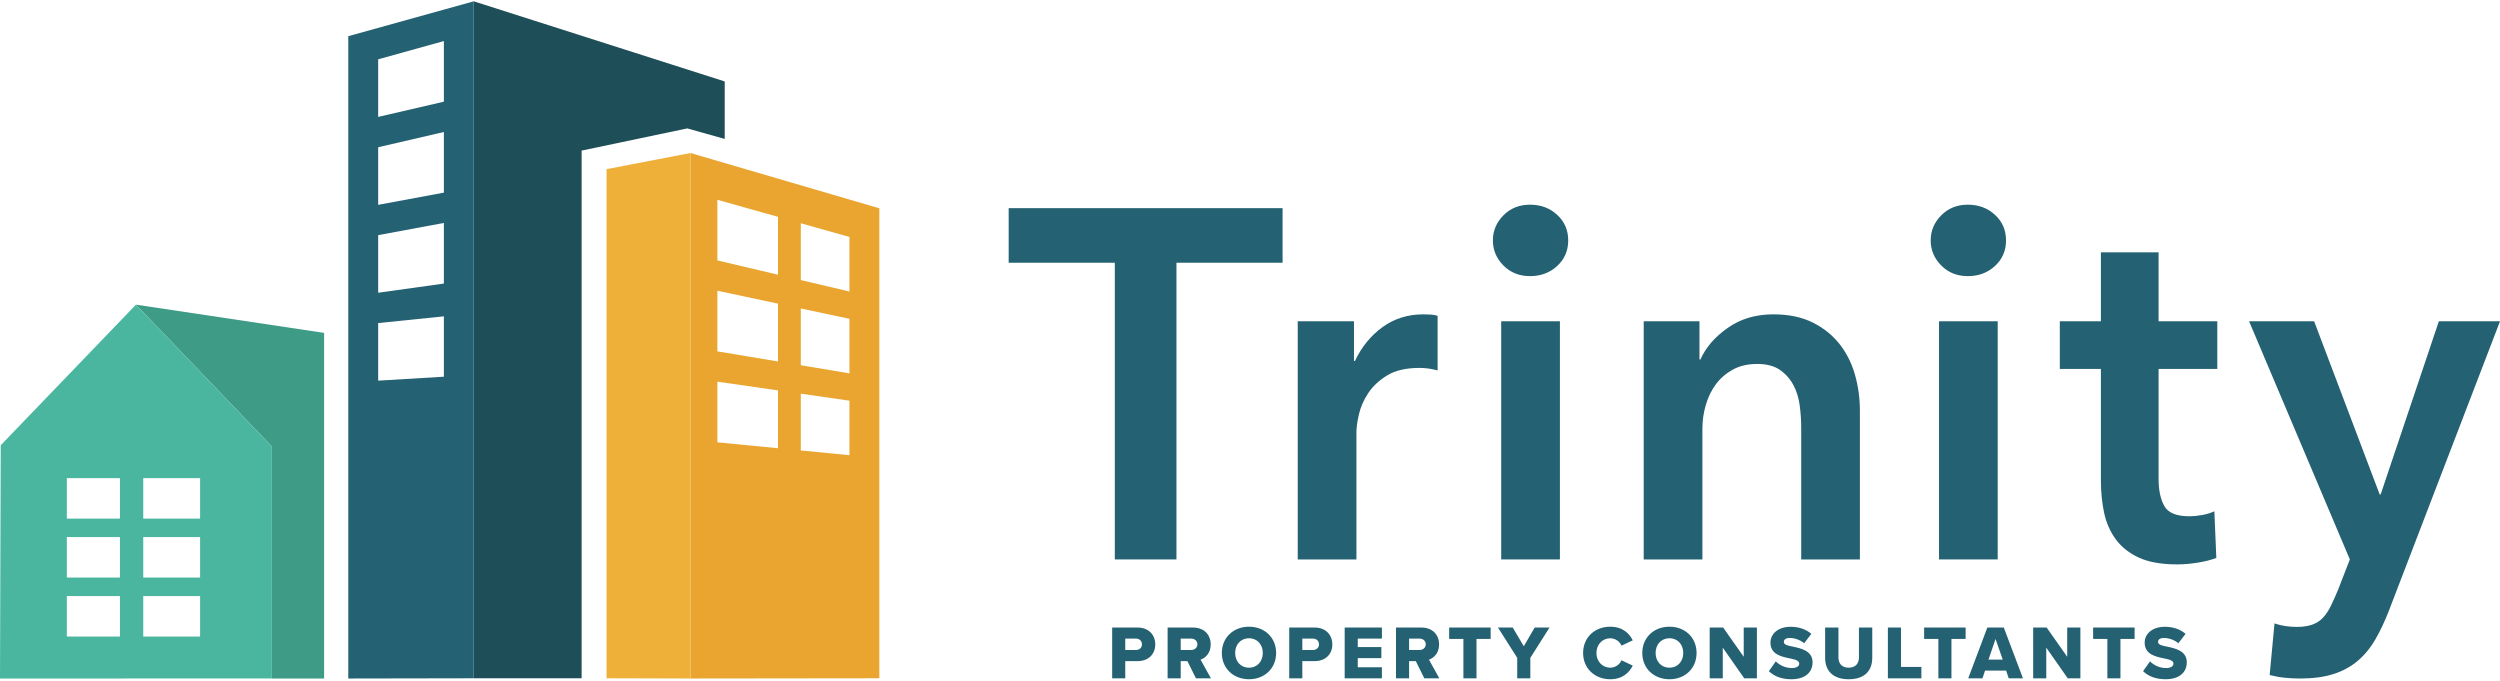
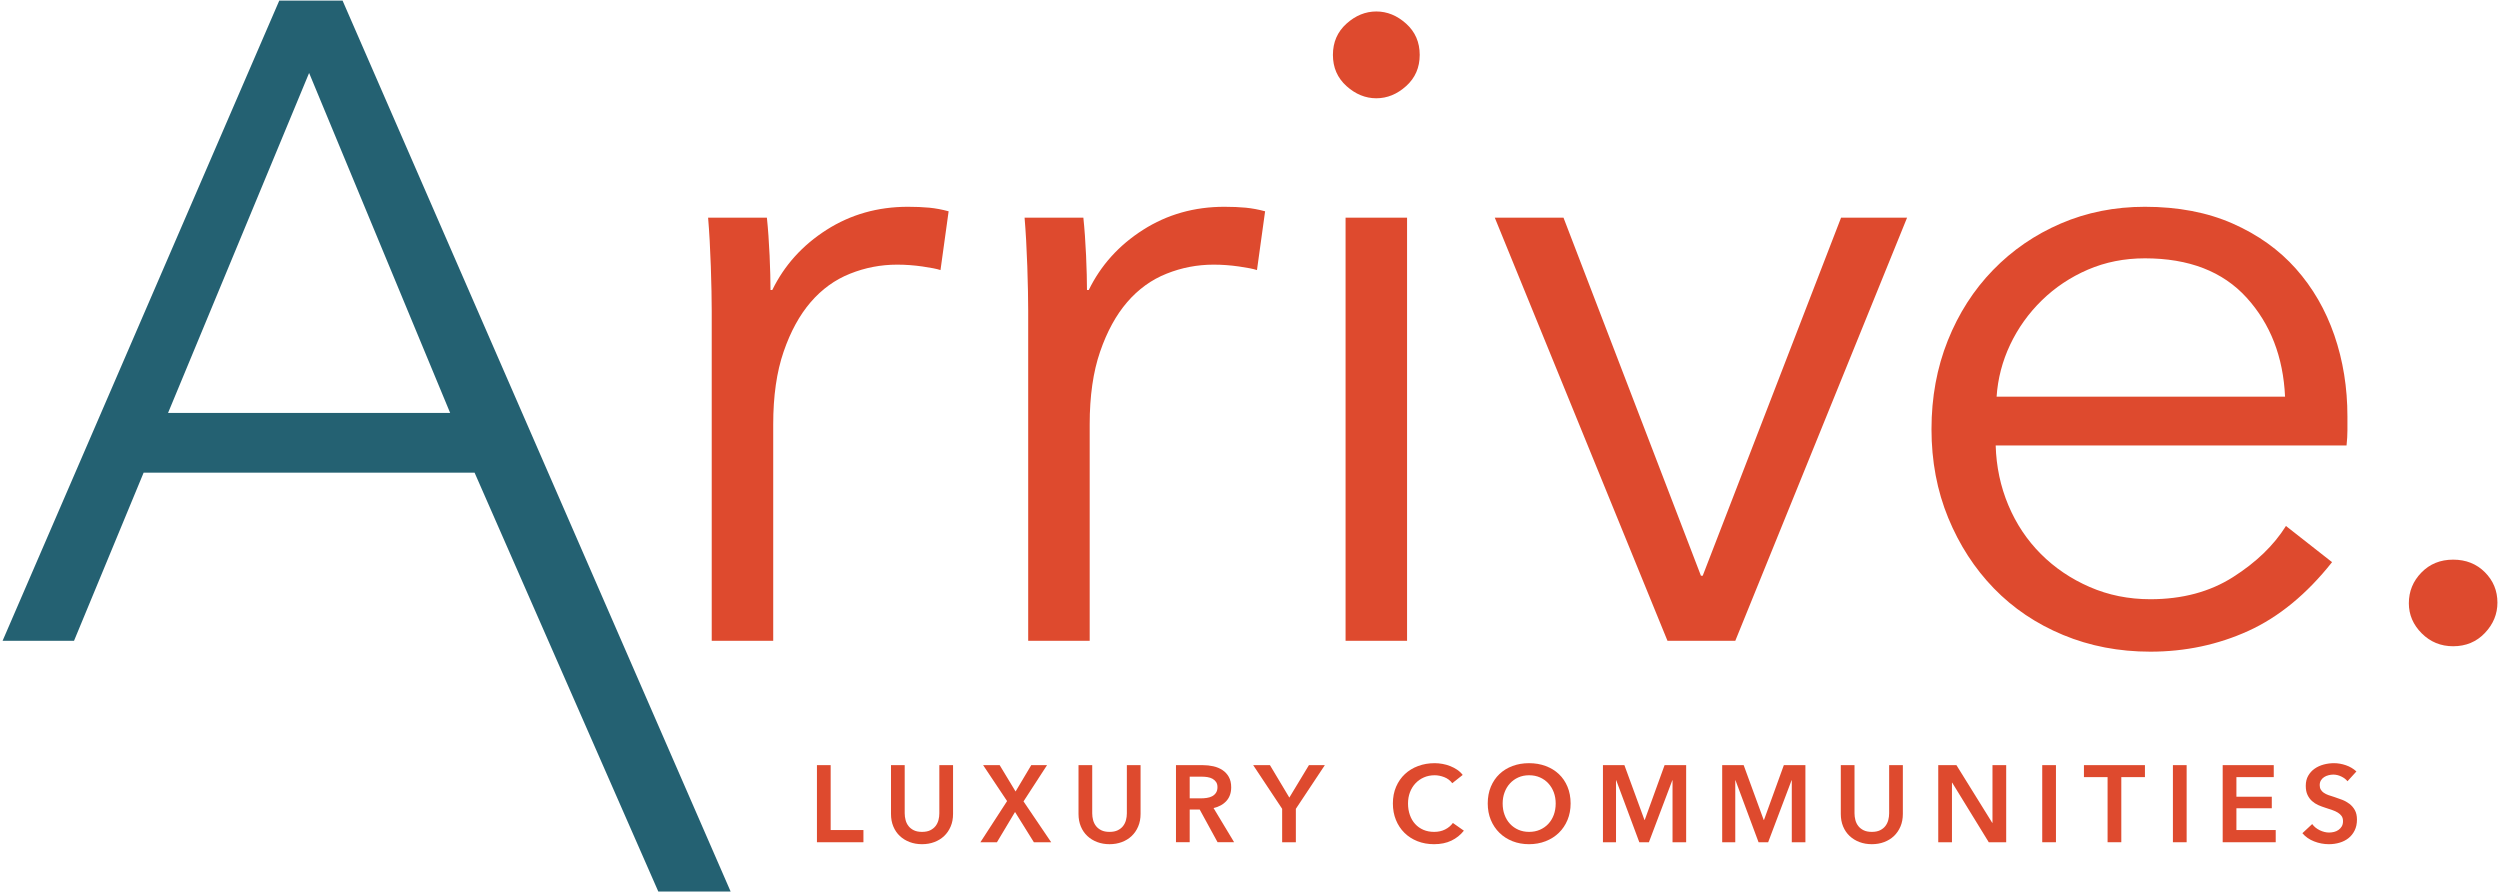
- <svg xmlns="http://www.w3.org/2000/svg" viewBox="0 0 360 98" version="1.1">
-   <g id="Page-3" stroke="none" stroke-width="1" fill="none" fill-rule="evenodd">
-     <g id="Trinity_brandBook_072418-(2)" transform="translate(-513, -248)">
-       <g id="Logo-Color" transform="translate(513.0002, 248.1897)">
-         <g id="name" transform="translate(144.9998, 28.8103)" fill="#246173">
-           <path d="M15.153,68.679 L17.038,68.679 L17.038,66.201 L18.815,66.201 C20.46,66.201 21.359,65.116 21.359,63.8 C21.359,62.472 20.46,61.366 18.815,61.366 L15.153,61.366 L15.153,68.679 Z M19.441,63.789 C19.441,64.283 19.068,64.601 18.563,64.601 L17.038,64.601 L17.038,62.955 L18.563,62.955 C19.068,62.955 19.441,63.284 19.441,63.789 L19.441,63.789 Z M27.216,68.679 L29.375,68.679 L27.884,65.992 C28.564,65.751 29.342,65.072 29.342,63.8 C29.342,62.44 28.421,61.366 26.799,61.366 L23.136,61.366 L23.136,68.679 L25.021,68.679 L25.021,66.201 L25.987,66.201 L27.216,68.679 Z M27.424,63.778 C27.424,64.283 27.007,64.601 26.513,64.601 L25.021,64.601 L25.021,62.955 L26.513,62.955 C27.007,62.955 27.424,63.273 27.424,63.778 L27.424,63.778 Z M30.944,65.028 C30.944,67.255 32.621,68.811 34.859,68.811 C37.096,68.811 38.762,67.255 38.762,65.028 C38.762,62.801 37.096,61.245 34.859,61.245 C32.621,61.245 30.944,62.801 30.944,65.028 L30.944,65.028 Z M36.844,65.028 C36.844,66.213 36.065,67.145 34.859,67.145 C33.641,67.145 32.862,66.213 32.862,65.028 C32.862,63.832 33.641,62.911 34.859,62.911 C36.065,62.911 36.844,63.832 36.844,65.028 L36.844,65.028 Z M40.649,68.679 L42.534,68.679 L42.534,66.201 L44.312,66.201 C45.956,66.201 46.855,65.116 46.855,63.8 C46.855,62.472 45.956,61.366 44.312,61.366 L40.649,61.366 L40.649,68.679 Z M44.937,63.789 C44.937,64.283 44.564,64.601 44.059,64.601 L42.534,64.601 L42.534,62.955 L44.059,62.955 C44.564,62.955 44.937,63.284 44.937,63.789 L44.937,63.789 Z M48.633,68.679 L53.994,68.679 L53.994,67.09 L50.518,67.09 L50.518,65.773 L53.917,65.773 L53.917,64.173 L50.518,64.173 L50.518,62.955 L53.994,62.955 L53.994,61.366 L48.633,61.366 L48.633,68.679 Z M60.103,68.679 L62.262,68.679 L60.772,65.992 C61.452,65.751 62.23,65.072 62.23,63.8 C62.23,62.44 61.309,61.366 59.686,61.366 L56.024,61.366 L56.024,68.679 L57.909,68.679 L57.909,66.201 L58.874,66.201 L60.103,68.679 Z M60.312,63.778 C60.312,64.283 59.895,64.601 59.401,64.601 L57.909,64.601 L57.909,62.955 L59.401,62.955 C59.895,62.955 60.312,63.273 60.312,63.778 L60.312,63.778 Z M65.729,68.679 L67.614,68.679 L67.614,63.009 L69.654,63.009 L69.654,61.366 L63.679,61.366 L63.679,63.009 L65.729,63.009 L65.729,68.679 Z M73.482,68.679 L75.367,68.679 L75.367,65.73 L78.131,61.366 L75.992,61.366 L74.425,64.063 L72.835,61.366 L70.708,61.366 L73.482,65.73 L73.482,68.679 Z M86.871,68.811 C88.691,68.811 89.645,67.792 90.117,66.849 L88.494,66.081 C88.252,66.662 87.627,67.145 86.871,67.145 C85.73,67.145 84.886,66.224 84.886,65.028 C84.886,63.832 85.73,62.911 86.871,62.911 C87.627,62.911 88.252,63.393 88.494,63.975 L90.117,63.207 C89.634,62.242 88.691,61.245 86.871,61.245 C84.678,61.245 82.968,62.768 82.968,65.028 C82.968,67.277 84.678,68.811 86.871,68.811 L86.871,68.811 Z M91.489,65.028 C91.489,67.255 93.165,68.811 95.403,68.811 C97.641,68.811 99.306,67.255 99.306,65.028 C99.306,62.801 97.641,61.245 95.403,61.245 C93.165,61.245 91.489,62.801 91.489,65.028 L91.489,65.028 Z M97.389,65.028 C97.389,66.213 96.61,67.145 95.403,67.145 C94.185,67.145 93.407,66.213 93.407,65.028 C93.407,63.832 94.185,62.911 95.403,62.911 C96.61,62.911 97.389,63.832 97.389,65.028 L97.389,65.028 Z M106.173,68.679 L107.992,68.679 L107.992,61.366 L106.096,61.366 L106.096,65.576 L103.134,61.366 L101.194,61.366 L101.194,68.679 L103.079,68.679 L103.079,64.26 L106.173,68.679 Z M109.715,67.649 C110.449,68.35 111.479,68.811 112.96,68.811 C114.923,68.811 116.008,67.835 116.008,66.366 C116.008,64.71 114.342,64.359 113.136,64.106 C112.324,63.953 111.874,63.821 111.874,63.437 C111.874,63.119 112.115,62.867 112.741,62.867 C113.388,62.867 114.189,63.119 114.802,63.624 L115.833,62.275 C115.054,61.607 114.035,61.256 112.861,61.256 C110.986,61.256 109.945,62.319 109.945,63.547 C109.945,65.28 111.632,65.587 112.839,65.829 C113.618,65.993 114.09,66.158 114.09,66.575 C114.09,66.926 113.695,67.2 113.048,67.2 C112.049,67.2 111.238,66.761 110.712,66.235 L109.715,67.649 Z M117.819,65.719 C117.819,67.518 118.871,68.811 121.217,68.811 C123.564,68.811 124.605,67.529 124.605,65.709 L124.605,61.366 L122.688,61.366 L122.688,65.654 C122.688,66.52 122.227,67.145 121.217,67.145 C120.197,67.145 119.736,66.52 119.736,65.654 L119.736,61.366 L117.819,61.366 L117.819,65.719 Z M126.855,68.679 L131.679,68.679 L131.679,67.035 L128.74,67.035 L128.74,61.366 L126.855,61.366 L126.855,68.679 Z M134.126,68.679 L136.01,68.679 L136.01,63.009 L138.05,63.009 L138.05,61.366 L132.075,61.366 L132.075,63.009 L134.126,63.009 L134.126,68.679 Z M144.257,68.679 L146.308,68.679 L143.545,61.366 L141.176,61.366 L138.424,68.679 L140.475,68.679 L140.847,67.571 L143.885,67.571 L144.257,68.679 Z M142.36,63.009 L143.391,65.983 L141.341,65.983 L142.36,63.009 Z M152.757,68.679 L154.576,68.679 L154.576,61.366 L152.68,61.366 L152.68,65.576 L149.718,61.366 L147.778,61.366 L147.778,68.679 L149.663,68.679 L149.663,64.26 L152.757,68.679 Z M158.46,68.679 L160.344,68.679 L160.344,63.009 L162.384,63.009 L162.384,61.366 L156.409,61.366 L156.409,63.009 L158.46,63.009 L158.46,68.679 Z M163.603,67.649 C164.337,68.35 165.367,68.811 166.848,68.811 C168.811,68.811 169.896,67.835 169.896,66.366 C169.896,64.71 168.23,64.359 167.024,64.106 C166.211,63.953 165.762,63.821 165.762,63.437 C165.762,63.119 166.003,62.867 166.628,62.867 C167.276,62.867 168.077,63.119 168.69,63.624 L169.721,62.275 C168.943,61.607 167.923,61.256 166.749,61.256 C164.874,61.256 163.833,62.319 163.833,63.547 C163.833,65.28 165.521,65.587 166.727,65.829 C167.506,65.993 167.978,66.158 167.978,66.575 C167.978,66.926 167.583,67.2 166.936,67.2 C165.937,67.2 165.126,66.761 164.6,66.235 L163.603,67.649 Z" id="Fill-62" />
-           <path d="M69.976,5.619 C69.976,4.239 70.479,3.035 71.489,2.012 C72.5,0.987 73.778,0.475 75.328,0.475 C76.878,0.475 78.18,0.964 79.236,1.94 C80.295,2.916 80.823,4.144 80.823,5.619 C80.823,7.096 80.295,8.323 79.236,9.298 C78.18,10.275 76.878,10.763 75.328,10.763 C73.778,10.763 72.5,10.252 71.489,9.226 C70.479,8.204 69.976,7.002 69.976,5.619" id="Fill-51" />
-           <path d="M133.02,5.619 C133.02,4.239 133.523,3.035 134.534,2.012 C135.544,0.987 136.823,0.475 138.372,0.475 C139.923,0.475 141.224,0.964 142.281,1.94 C143.339,2.916 143.867,4.144 143.867,5.619 C143.867,7.096 143.339,8.323 142.281,9.298 C141.224,10.275 139.923,10.763 138.372,10.763 C136.823,10.763 135.544,10.252 134.534,9.226 C133.523,8.204 133.02,7.002 133.02,5.619" id="Fill-53" />
-           <path d="M178.868,17.265 L188.235,17.265 L197.674,42.2 L197.814,42.2 L206.195,17.265 L215,17.265 L199.011,58.917 C198.4,60.489 197.743,61.883 197.04,63.097 C196.335,64.311 195.489,65.335 194.503,66.169 C193.518,67.001 192.356,67.635 191.017,68.062 C189.68,68.492 188.07,68.706 186.193,68.706 C185.488,68.706 184.773,68.669 184.045,68.599 C183.316,68.528 182.577,68.395 181.827,68.206 L182.529,60.776 C183.093,60.965 183.646,61.097 184.187,61.167 C184.725,61.239 185.231,61.276 185.7,61.276 C186.592,61.276 187.343,61.167 187.954,60.953 C188.563,60.739 189.081,60.406 189.503,59.955 C189.925,59.501 190.302,58.941 190.63,58.275 C190.959,57.606 191.31,56.821 191.686,55.916 L193.377,51.559 L178.868,17.265 Z" id="Fill-49" />
-           <path d="M151.612,24.123 L151.612,17.264 L157.528,17.264 L157.528,7.333 L165.838,7.333 L165.838,17.264 L174.29,17.264 L174.29,24.123 L165.838,24.123 L165.838,40.055 C165.838,41.58 166.108,42.843 166.649,43.842 C167.187,44.843 168.397,45.343 170.275,45.343 C170.838,45.343 171.45,45.284 172.107,45.164 C172.763,45.046 173.35,44.867 173.868,44.628 L174.151,51.344 C173.398,51.63 172.506,51.856 171.472,52.022 C170.439,52.189 169.454,52.272 168.516,52.272 C166.262,52.272 164.43,51.952 163.021,51.308 C161.613,50.665 160.496,49.785 159.675,48.665 C158.854,47.546 158.291,46.26 157.985,44.807 C157.679,43.354 157.528,41.795 157.528,40.127 L157.528,24.123 L151.612,24.123 Z" id="Fill-47" />
-           <polygon id="Fill-43" points="71.174 51.558 79.626 51.558 79.626 17.264 71.174 17.264" />
-           <path d="M91.694,17.265 L99.724,17.265 L99.724,22.767 L99.863,22.767 C100.614,21.052 101.917,19.541 103.774,18.23 C105.627,16.919 107.823,16.265 110.359,16.265 C112.565,16.265 114.455,16.657 116.029,17.444 C117.601,18.23 118.892,19.265 119.902,20.552 C120.91,21.837 121.651,23.314 122.121,24.98 C122.589,26.648 122.825,28.363 122.825,30.125 L122.825,51.559 L114.374,51.559 L114.374,32.554 C114.374,31.553 114.303,30.506 114.162,29.41 C114.02,28.316 113.715,27.328 113.247,26.445 C112.777,25.566 112.13,24.838 111.309,24.267 C110.488,23.695 109.397,23.41 108.034,23.41 C106.672,23.41 105.498,23.683 104.512,24.232 C103.526,24.779 102.716,25.48 102.084,26.337 C101.45,27.195 100.967,28.184 100.639,29.303 C100.31,30.424 100.146,31.553 100.146,32.697 L100.146,51.559 L91.694,51.559 L91.694,17.265 Z" id="Fill-44" />
-           <polygon id="Fill-46" points="134.218 51.558 142.67 51.558 142.67 17.264 134.218 17.264" />
-           <path d="M41.874,17.265 L49.974,17.265 L49.974,22.98 L50.114,22.98 C51.054,20.98 52.367,19.36 54.058,18.122 C55.748,16.884 57.721,16.265 59.975,16.265 C60.304,16.265 60.655,16.276 61.031,16.3 C61.406,16.325 61.736,16.384 62.017,16.479 L62.017,24.337 C61.454,24.195 60.971,24.101 60.574,24.052 C60.175,24.006 59.786,23.98 59.412,23.98 C57.486,23.98 55.935,24.337 54.762,25.052 C53.588,25.767 52.673,26.623 52.016,27.625 C51.357,28.623 50.912,29.649 50.677,30.697 C50.442,31.744 50.326,32.578 50.326,33.197 L50.326,51.559 L41.874,51.559 L41.874,17.265 Z" id="Fill-41" />
-           <polygon id="Fill-40" points="15.533 8.834 0.249 8.834 0.249 0.974 39.691 0.974 39.691 8.834 24.409 8.834 24.409 51.558 15.533 51.558" />
-         </g>
-         <g id="icon">
-           <polygon id="Fill-56" fill="#3D9B86" points="19.576 43.681 39.152 64.112 39.152 97.516 46.673 97.516 46.673 64.029 46.673 47.745" />
-           <path d="M122.32,41.789 L115.315,40.141 L115.315,31.961 L122.32,33.931 L122.32,41.789 Z M122.32,53.576 L115.315,52.408 L115.315,44.231 L122.32,45.719 L122.32,53.576 Z M122.32,65.362 L115.315,64.676 L115.315,56.499 L122.32,57.507 L122.32,65.362 Z M112.03,39.369 L103.303,37.311 L103.303,28.582 L112.03,31.036 L112.03,39.369 Z M112.03,51.865 L103.303,50.408 L103.303,41.679 L112.03,43.531 L112.03,51.865 Z M112.03,64.356 L103.303,63.503 L103.303,54.774 L112.03,56.026 L112.03,64.356 Z M126.625,97.483 L126.625,29.806 L99.428,21.844 L99.428,97.516 L126.625,97.483 Z" id="Fill-57" fill="#E9A52F" />
-           <polygon id="Fill-58" fill="#1E4E57" points="83.754 21.496 98.965 18.301 104.359 19.816 104.359 11.539 68.221 0 68.221 97.483 83.754 97.483" />
-           <path d="M63.918,14.453 L54.457,16.645 L54.457,8.351 L63.918,5.722 L63.918,14.453 Z M63.918,27.549 L54.457,29.307 L54.457,21.012 L63.918,18.819 L63.918,27.549 Z M63.918,40.644 L54.457,41.964 L54.457,33.67 L63.918,31.914 L63.918,40.644 Z M63.918,54.055 L54.457,54.624 L54.457,46.331 L63.918,45.364 L63.918,54.055 Z M68.22,97.483 L68.22,0 L50.153,5.021 L50.153,97.516 L68.22,97.483 Z" id="Fill-59" fill="#246173" />
-           <polygon id="Fill-60" fill="#EEB039" points="87.343 97.483 87.343 24.167 99.428 21.844 99.428 97.516" />
-           <path d="M19.576,43.682 L0.105,63.924 L0,97.517 L39.152,97.511 L39.152,64.113 L19.576,43.682 Z M9.625,91.469 L17.27,91.469 L17.27,85.641 L9.625,85.641 L9.625,91.469 Z M9.625,82.977 L17.27,82.977 L17.27,77.15 L9.625,77.15 L9.625,82.977 Z M9.625,74.486 L17.27,74.486 L17.27,68.658 L9.625,68.658 L9.625,74.486 Z M20.629,91.469 L28.814,91.469 L28.814,85.641 L20.629,85.641 L20.629,91.469 Z M20.629,82.977 L28.814,82.977 L28.814,77.15 L20.629,77.15 L20.629,82.977 Z M20.629,74.486 L28.814,74.486 L28.814,68.658 L20.629,68.658 L20.629,74.486 Z" id="Fill-61" fill="#4AB69F" />
-         </g>
+ <svg xmlns="http://www.w3.org/2000/svg" viewBox="0 0 241 86" version="1.1">
+   <g id="Page-1" stroke="none" stroke-width="1" fill="none" fill-rule="evenodd">
+     <g id="ARRIVE-LUXURY-COMMUNITIES-363x90" transform="translate(-2, -2)">
+       <g id="arrive-logo" transform="translate(2, 2)">
+         <path d="M68.524,25.688 C68.465,23.944 68.378,22.375 68.261,20.98 L73.928,20.98 C74.043,22.084 74.13,23.305 74.19,24.64 C74.247,25.979 74.277,27.081 74.277,27.953 L74.45,27.953 C75.613,25.572 77.356,23.64 79.681,22.157 C82.005,20.674 84.62,19.934 87.525,19.934 C88.281,19.934 88.964,19.963 89.575,20.02 C90.184,20.081 90.809,20.195 91.448,20.369 L90.664,26.035 C90.316,25.919 89.733,25.805 88.92,25.688 C88.106,25.572 87.294,25.512 86.479,25.512 C84.911,25.512 83.399,25.802 81.948,26.384 C80.494,26.962 79.231,27.875 78.155,29.122 C77.08,30.369 76.208,31.962 75.541,33.904 C74.871,35.846 74.538,38.181 74.538,40.906 L74.538,61.775 L68.61,61.775 L68.61,29.959 C68.61,28.855 68.581,27.43 68.524,25.688" id="Fill-2" fill="#DE4A2E" />
+         <path d="M99.032,25.688 C98.973,23.944 98.886,22.375 98.769,20.98 L104.436,20.98 C104.551,22.084 104.638,23.305 104.698,24.64 C104.755,25.979 104.785,27.081 104.785,27.953 L104.958,27.953 C106.121,25.572 107.864,23.64 110.19,22.157 C112.513,20.674 115.128,19.934 118.033,19.934 C118.789,19.934 119.472,19.963 120.083,20.02 C120.692,20.081 121.317,20.195 121.956,20.369 L121.172,26.035 C120.824,25.919 120.241,25.805 119.429,25.688 C118.615,25.572 117.802,25.512 116.987,25.512 C115.419,25.512 113.907,25.802 112.456,26.384 C111.002,26.962 109.739,27.875 108.663,29.122 C107.588,30.369 106.717,31.962 106.049,33.904 C105.379,35.846 105.046,38.181 105.046,40.906 L105.046,61.775 L99.118,61.775 L99.118,29.959 C99.118,28.855 99.089,27.43 99.032,25.688" id="Fill-4" fill="#DE4A2E" />
+         <path d="M129.713,61.774 L135.641,61.774 L135.641,20.98 L129.713,20.98 L129.713,61.774 Z M136.86,5.29 C136.86,6.51 136.425,7.513 135.553,8.297 C134.682,9.082 133.723,9.474 132.677,9.474 C131.631,9.474 130.672,9.082 129.8,8.297 C128.929,7.513 128.493,6.51 128.493,5.29 C128.493,4.069 128.929,3.067 129.8,2.282 C130.672,1.498 131.631,1.106 132.677,1.106 C133.723,1.106 134.682,1.498 135.553,2.282 C136.425,3.067 136.86,4.069 136.86,5.29 L136.86,5.29 Z" id="Fill-6" fill="#DE4A2E" />
+         <polygon id="Fill-8" fill="#DE4A2E" points="167.282 61.774 160.745 61.774 144.095 20.98 150.72 20.98 163.969 55.498 164.143 55.498 177.48 20.98 183.844 20.98" />
+         <path d="M220.279,38.239 C220.104,34.405 218.869,31.222 216.574,28.695 C214.277,26.166 211.009,24.903 206.767,24.903 C204.792,24.903 202.962,25.266 201.275,25.992 C199.59,26.72 198.109,27.707 196.83,28.956 C195.551,30.206 194.535,31.63 193.779,33.227 C193.024,34.826 192.588,36.496 192.472,38.239 L220.279,38.239 Z M226.292,40.157 L226.292,41.465 C226.292,41.931 226.263,42.424 226.207,42.946 L192.384,42.946 C192.442,44.981 192.849,46.899 193.604,48.7 C194.36,50.501 195.407,52.07 196.743,53.406 C198.08,54.744 199.648,55.804 201.451,56.588 C203.251,57.373 205.199,57.765 207.291,57.765 C210.37,57.765 213.028,57.054 215.266,55.63 C217.503,54.206 219.202,52.566 220.366,50.704 L224.811,54.192 C222.37,57.272 219.681,59.48 216.749,60.816 C213.812,62.152 210.659,62.821 207.291,62.821 C204.269,62.821 201.464,62.282 198.88,61.208 C196.294,60.133 194.071,58.637 192.211,56.719 C190.35,54.801 188.883,52.534 187.807,49.92 C186.733,47.305 186.196,44.458 186.196,41.377 C186.196,38.298 186.719,35.45 187.765,32.835 C188.81,30.22 190.262,27.953 192.124,26.036 C193.983,24.119 196.162,22.623 198.661,21.547 C201.159,20.472 203.861,19.934 206.767,19.934 C209.963,19.934 212.783,20.472 215.222,21.547 C217.664,22.623 219.696,24.075 221.324,25.906 C222.951,27.736 224.186,29.872 225.029,32.312 C225.87,34.752 226.292,37.367 226.292,40.157 L226.292,40.157 Z" id="Fill-9" fill="#DE4A2E" />
+         <path d="M240.752,58.092 C240.752,59.197 240.348,60.174 239.54,61.023 C238.733,61.873 237.714,62.298 236.482,62.298 C235.292,62.298 234.283,61.883 233.455,61.055 C232.627,60.227 232.213,59.261 232.213,58.155 C232.213,57.009 232.616,56.021 233.424,55.193 C234.231,54.364 235.25,53.95 236.482,53.95 C237.714,53.95 238.733,54.354 239.54,55.16 C240.348,55.968 240.752,56.945 240.752,58.092" id="Fill-10" fill="#DE4A2E" />
+         <polygon id="Fill-11" fill="#DE4A2E" points="78.753 73.759 80.076 73.759 80.076 80.016 83.235 80.016 83.235 81.192 78.753 81.192" />
+         <path d="M91.874,78.462 C91.874,78.91 91.799,79.315 91.644,79.675 C91.49,80.035 91.281,80.341 91.014,80.593 C90.749,80.845 90.433,81.039 90.069,81.176 C89.707,81.313 89.311,81.38 88.883,81.38 C88.457,81.38 88.061,81.313 87.698,81.176 C87.334,81.039 87.016,80.845 86.746,80.593 C86.478,80.341 86.267,80.035 86.118,79.675 C85.966,79.315 85.892,78.91 85.892,78.462 L85.892,73.759 L87.213,73.759 L87.213,78.409 C87.213,78.627 87.243,78.842 87.299,79.055 C87.353,79.269 87.447,79.459 87.576,79.627 C87.707,79.795 87.876,79.932 88.091,80.037 C88.303,80.142 88.569,80.193 88.883,80.193 C89.198,80.193 89.463,80.142 89.677,80.037 C89.889,79.932 90.061,79.795 90.191,79.627 C90.32,79.459 90.412,79.269 90.469,79.055 C90.525,78.842 90.552,78.627 90.552,78.409 L90.552,73.759 L91.874,73.759 L91.874,78.462 Z" id="Fill-12" fill="#DE4A2E" />
+         <polygon id="Fill-13" fill="#DE4A2E" points="97.083 77.224 94.772 73.759 96.368 73.759 97.901 76.3 99.413 73.759 100.935 73.759 98.667 77.255 101.333 81.192 99.665 81.192 97.849 78.274 96.105 81.192 94.51 81.192" />
+         <path d="M109.951,78.462 C109.951,78.91 109.874,79.315 109.72,79.675 C109.567,80.035 109.357,80.341 109.091,80.593 C108.825,80.845 108.51,81.039 108.145,81.176 C107.782,81.313 107.387,81.38 106.96,81.38 C106.533,81.38 106.137,81.313 105.774,81.176 C105.409,81.039 105.094,80.845 104.823,80.593 C104.554,80.341 104.344,80.035 104.194,79.675 C104.043,79.315 103.969,78.91 103.969,78.462 L103.969,73.759 L105.29,73.759 L105.29,78.409 C105.29,78.627 105.319,78.842 105.374,79.055 C105.43,79.269 105.523,79.459 105.652,79.627 C105.783,79.795 105.953,79.932 106.167,80.037 C106.38,80.142 106.645,80.193 106.96,80.193 C107.274,80.193 107.539,80.142 107.752,80.037 C107.966,79.932 108.137,79.795 108.267,79.627 C108.396,79.459 108.489,79.269 108.545,79.055 C108.601,78.842 108.629,78.627 108.629,78.409 L108.629,73.759 L109.951,73.759 L109.951,78.462 Z" id="Fill-14" fill="#DE4A2E" />
+         <path d="M115.768,76.961 C115.957,76.961 116.146,76.947 116.335,76.919 C116.525,76.891 116.694,76.839 116.844,76.762 C116.995,76.685 117.119,76.574 117.217,76.431 C117.315,76.287 117.364,76.104 117.364,75.88 C117.364,75.677 117.318,75.511 117.227,75.381 C117.136,75.252 117.021,75.149 116.881,75.071 C116.741,74.995 116.581,74.942 116.403,74.914 C116.225,74.886 116.052,74.872 115.883,74.872 L114.687,74.872 L114.687,76.961 L115.768,76.961 Z M113.364,73.759 L115.946,73.759 C116.297,73.759 116.636,73.796 116.964,73.869 C117.293,73.943 117.586,74.064 117.841,74.232 C118.097,74.399 118.302,74.62 118.456,74.893 C118.609,75.166 118.687,75.498 118.687,75.891 C118.687,76.43 118.535,76.868 118.229,77.207 C117.925,77.547 117.511,77.776 116.986,77.896 L118.97,81.191 L117.374,81.191 L115.652,78.042 L114.687,78.042 L114.687,81.191 L113.364,81.191 L113.364,73.759 Z" id="Fill-15" fill="#DE4A2E" />
+         <polygon id="Fill-16" fill="#DE4A2E" points="123.599 77.969 120.807 73.76 122.423 73.76 124.292 76.887 126.181 73.76 127.714 73.76 124.921 77.969 124.921 81.192 123.599 81.192" />
+         <path d="M139.996,75.502 C139.8,75.236 139.545,75.042 139.229,74.919 C138.914,74.797 138.605,74.735 138.306,74.735 C137.921,74.735 137.57,74.806 137.256,74.945 C136.941,75.085 136.67,75.278 136.442,75.523 C136.215,75.768 136.04,76.055 135.917,76.384 C135.794,76.713 135.733,77.069 135.733,77.454 C135.733,77.86 135.793,78.231 135.913,78.567 C136.031,78.903 136.2,79.191 136.422,79.434 C136.642,79.675 136.905,79.861 137.214,79.995 C137.521,80.128 137.868,80.193 138.254,80.193 C138.651,80.193 139.006,80.116 139.313,79.958 C139.621,79.801 139.87,79.593 140.059,79.333 L141.118,80.078 C140.79,80.491 140.388,80.812 139.911,81.039 C139.435,81.267 138.88,81.38 138.242,81.38 C137.661,81.38 137.128,81.284 136.642,81.092 C136.155,80.899 135.737,80.63 135.387,80.283 C135.037,79.937 134.765,79.524 134.568,79.045 C134.373,78.565 134.274,78.035 134.274,77.454 C134.274,76.859 134.377,76.322 134.584,75.843 C134.791,75.363 135.074,74.956 135.434,74.62 C135.794,74.284 136.22,74.025 136.71,73.843 C137.199,73.661 137.731,73.57 138.306,73.57 C138.543,73.57 138.792,73.593 139.052,73.639 C139.309,73.685 139.558,73.754 139.796,73.848 C140.034,73.943 140.258,74.061 140.469,74.2 C140.678,74.341 140.856,74.509 141.004,74.704 L139.996,75.502 Z" id="Fill-17" fill="#DE4A2E" />
+         <path d="M144.856,77.454 C144.856,77.853 144.917,78.219 145.041,78.551 C145.162,78.884 145.337,79.173 145.565,79.418 C145.792,79.662 146.061,79.853 146.373,79.989 C146.685,80.126 147.03,80.193 147.406,80.193 C147.786,80.193 148.131,80.126 148.446,79.989 C148.762,79.853 149.032,79.662 149.26,79.418 C149.488,79.173 149.662,78.884 149.786,78.551 C149.907,78.219 149.969,77.853 149.969,77.454 C149.969,77.069 149.907,76.713 149.786,76.383 C149.662,76.055 149.489,75.767 149.264,75.522 C149.042,75.278 148.772,75.085 148.457,74.945 C148.143,74.805 147.792,74.735 147.406,74.735 C147.022,74.735 146.673,74.805 146.363,74.945 C146.05,75.085 145.784,75.278 145.56,75.522 C145.334,75.767 145.162,76.055 145.041,76.383 C144.917,76.713 144.856,77.069 144.856,77.454 M143.418,77.454 C143.418,76.859 143.518,76.322 143.716,75.843 C143.917,75.364 144.192,74.956 144.546,74.62 C144.899,74.283 145.32,74.025 145.805,73.843 C146.292,73.661 146.822,73.57 147.397,73.57 C147.976,73.57 148.512,73.661 149.001,73.843 C149.493,74.025 149.917,74.283 150.274,74.62 C150.63,74.956 150.907,75.364 151.107,75.843 C151.306,76.322 151.407,76.859 151.407,77.454 C151.407,78.035 151.306,78.565 151.107,79.045 C150.907,79.524 150.63,79.936 150.274,80.283 C149.917,80.63 149.493,80.899 149.001,81.092 C148.512,81.284 147.976,81.38 147.397,81.38 C146.822,81.38 146.292,81.284 145.805,81.092 C145.32,80.899 144.899,80.63 144.546,80.283 C144.192,79.936 143.917,79.524 143.716,79.045 C143.518,78.565 143.418,78.035 143.418,77.454" id="Fill-18" fill="#DE4A2E" />
+         <polygon id="Fill-19" fill="#DE4A2E" points="154.524 73.759 156.592 73.759 158.524 79.039 158.555 79.039 160.466 73.759 162.545 73.759 162.545 81.192 161.232 81.192 161.232 75.219 161.211 75.219 158.954 81.192 158.03 81.192 155.805 75.219 155.784 75.219 155.784 81.192 154.524 81.192" />
+         <polygon id="Fill-20" fill="#DE4A2E" points="166.019 73.759 168.088 73.759 170.019 79.039 170.05 79.039 171.962 73.759 174.041 73.759 174.041 81.192 172.728 81.192 172.728 75.219 172.707 75.219 170.45 81.192 169.525 81.192 167.3 75.219 167.28 75.219 167.28 81.192 166.019 81.192" />
+         <path d="M183.435,78.462 C183.435,78.91 183.359,79.315 183.205,79.675 C183.051,80.035 182.841,80.341 182.576,80.593 C182.309,80.845 181.995,81.039 181.63,81.176 C181.267,81.313 180.872,81.38 180.445,81.38 C180.017,81.38 179.622,81.313 179.258,81.176 C178.894,81.039 178.578,80.845 178.307,80.593 C178.039,80.341 177.828,80.035 177.678,79.675 C177.527,79.315 177.453,78.91 177.453,78.462 L177.453,73.759 L178.775,73.759 L178.775,78.409 C178.775,78.627 178.803,78.842 178.859,79.055 C178.914,79.269 179.007,79.459 179.137,79.627 C179.267,79.795 179.438,79.932 179.652,80.037 C179.865,80.142 180.129,80.193 180.445,80.193 C180.759,80.193 181.023,80.142 181.237,80.037 C181.451,79.932 181.622,79.795 181.751,79.627 C181.88,79.459 181.974,79.269 182.029,79.055 C182.085,78.842 182.114,78.627 182.114,78.409 L182.114,73.759 L183.435,73.759 L183.435,78.462 Z" id="Fill-21" fill="#DE4A2E" />
+         <polygon id="Fill-22" fill="#DE4A2E" points="186.847 73.759 188.6 73.759 192.053 79.323 192.075 79.323 192.075 73.759 193.397 73.759 193.397 81.192 191.717 81.192 188.191 75.449 188.169 75.449 188.169 81.192 186.847 81.192" />
+         <polygon id="Fill-23" fill="#DE4A2E" points="196.871 81.192 198.194 81.192 198.194 73.759 196.871 73.759" />
+         <polygon id="Fill-24" fill="#DE4A2E" points="203.171 74.914 200.892 74.914 200.892 73.759 206.772 73.759 206.772 74.914 204.494 74.914 204.494 81.191 203.171 81.191" />
+         <polygon id="Fill-25" fill="#DE4A2E" points="209.469 81.192 210.792 81.192 210.792 73.759 209.469 73.759" />
+         <polygon id="Fill-26" fill="#DE4A2E" points="214.267 73.759 219.19 73.759 219.19 74.914 215.59 74.914 215.59 76.804 219.001 76.804 219.001 77.916 215.59 77.916 215.59 80.016 219.379 80.016 219.379 81.192 214.267 81.192" />
+         <path d="M226.297,75.312 C226.156,75.13 225.96,74.978 225.703,74.856 C225.448,74.734 225.192,74.671 224.932,74.671 C224.777,74.671 224.625,74.692 224.471,74.731 C224.316,74.769 224.176,74.829 224.05,74.909 C223.924,74.99 223.821,75.094 223.74,75.224 C223.66,75.353 223.62,75.508 223.62,75.691 C223.62,75.859 223.655,76.001 223.725,76.121 C223.795,76.24 223.892,76.341 224.014,76.425 C224.136,76.51 224.284,76.584 224.459,76.647 C224.634,76.709 224.827,76.772 225.037,76.835 C225.275,76.912 225.523,76.999 225.776,77.097 C226.033,77.195 226.267,77.326 226.481,77.486 C226.693,77.647 226.869,77.85 227.006,78.094 C227.142,78.34 227.211,78.644 227.211,79.007 C227.211,79.407 227.138,79.754 226.989,80.052 C226.843,80.35 226.647,80.597 226.401,80.793 C226.156,80.989 225.87,81.135 225.54,81.234 C225.212,81.332 224.865,81.38 224.502,81.38 C224.02,81.38 223.546,81.291 223.085,81.112 C222.623,80.933 222.244,80.669 221.95,80.32 L222.896,79.439 C223.077,79.691 223.321,79.889 223.625,80.037 C223.93,80.183 224.229,80.257 224.523,80.257 C224.677,80.257 224.834,80.237 224.995,80.2 C225.156,80.162 225.301,80.096 225.431,80.004 C225.561,79.915 225.665,79.799 225.746,79.665 C225.826,79.528 225.866,79.358 225.866,79.156 C225.866,78.959 225.82,78.796 225.73,78.666 C225.639,78.537 225.517,78.425 225.362,78.332 C225.209,78.237 225.026,78.154 224.818,78.084 C224.608,78.014 224.386,77.941 224.155,77.864 C223.931,77.793 223.707,77.71 223.483,77.612 C223.26,77.513 223.059,77.383 222.88,77.222 C222.701,77.062 222.556,76.865 222.444,76.629 C222.332,76.395 222.276,76.103 222.276,75.754 C222.276,75.376 222.355,75.05 222.513,74.778 C222.67,74.504 222.876,74.279 223.132,74.1 C223.387,73.921 223.678,73.79 224.003,73.701 C224.329,73.615 224.659,73.57 224.995,73.57 C225.373,73.57 225.756,73.636 226.145,73.769 C226.533,73.903 226.87,74.103 227.158,74.368 L226.297,75.312 Z" id="Fill-27" fill="#DE4A2E" />
+         <path d="M26.921,0.06 L0.248,61.775 L7.135,61.775 L13.847,45.562 L45.749,45.562 L63.459,85.941 L70.432,85.941 L33.024,0.06 L26.921,0.06 Z M29.798,7.033 L43.396,39.809 L16.199,39.809 L29.798,7.033 Z" id="Fill-1" fill="#246172" />
      </g>
    </g>
  </g>
</svg>
